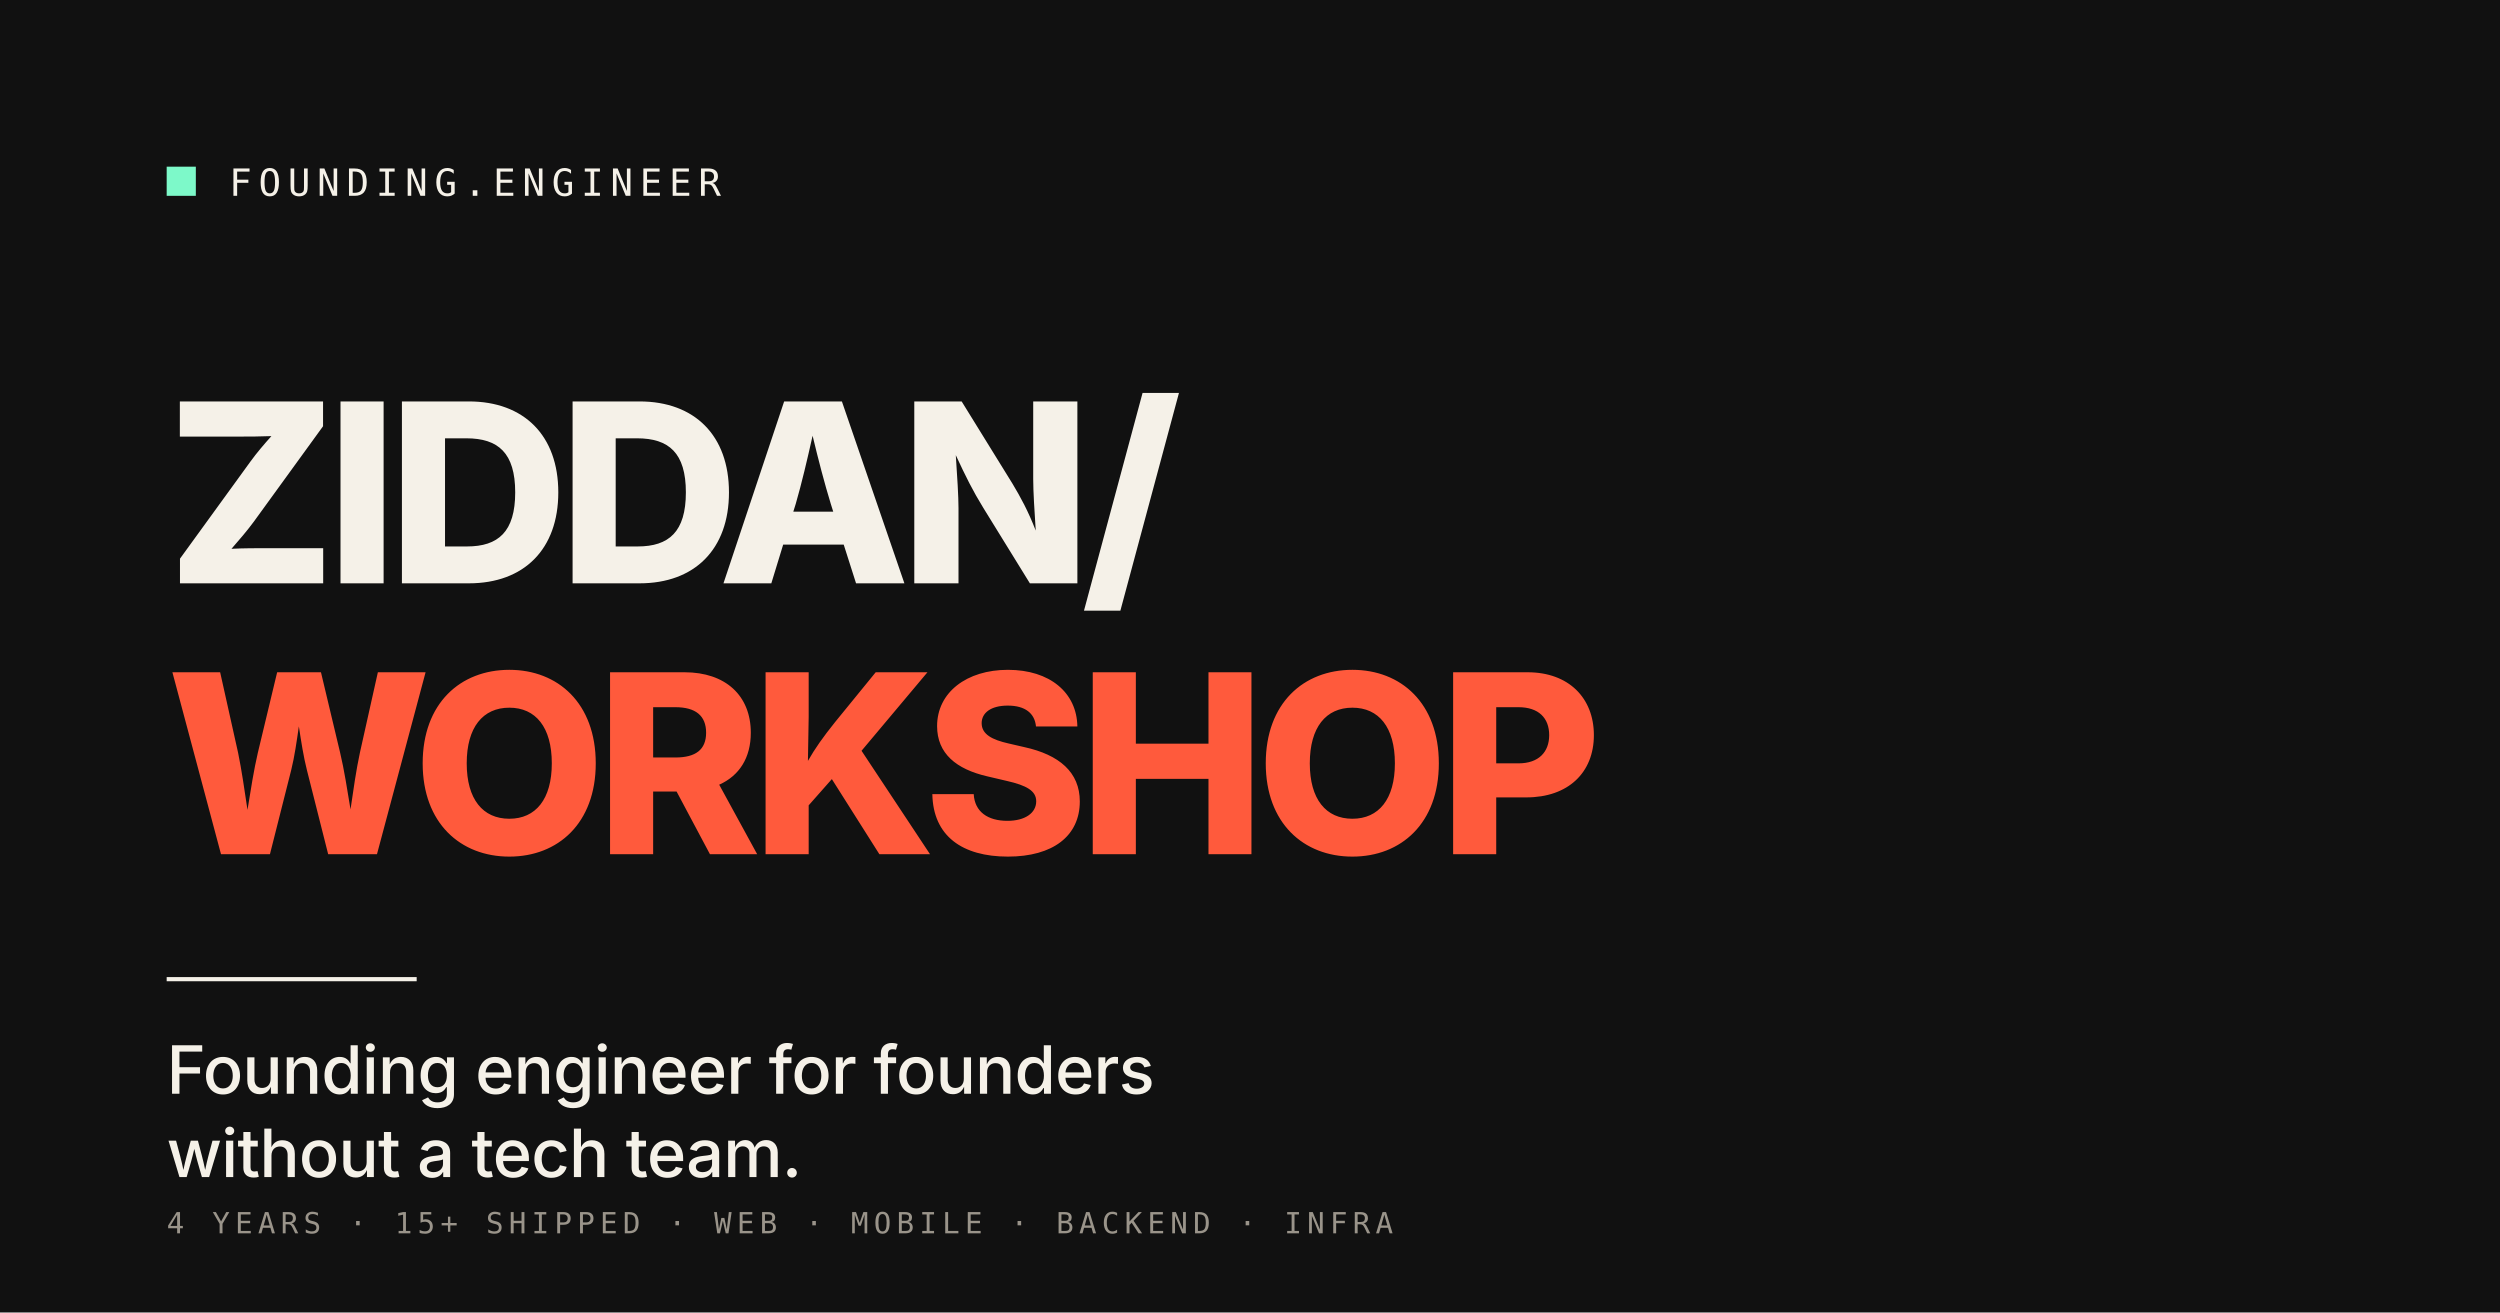
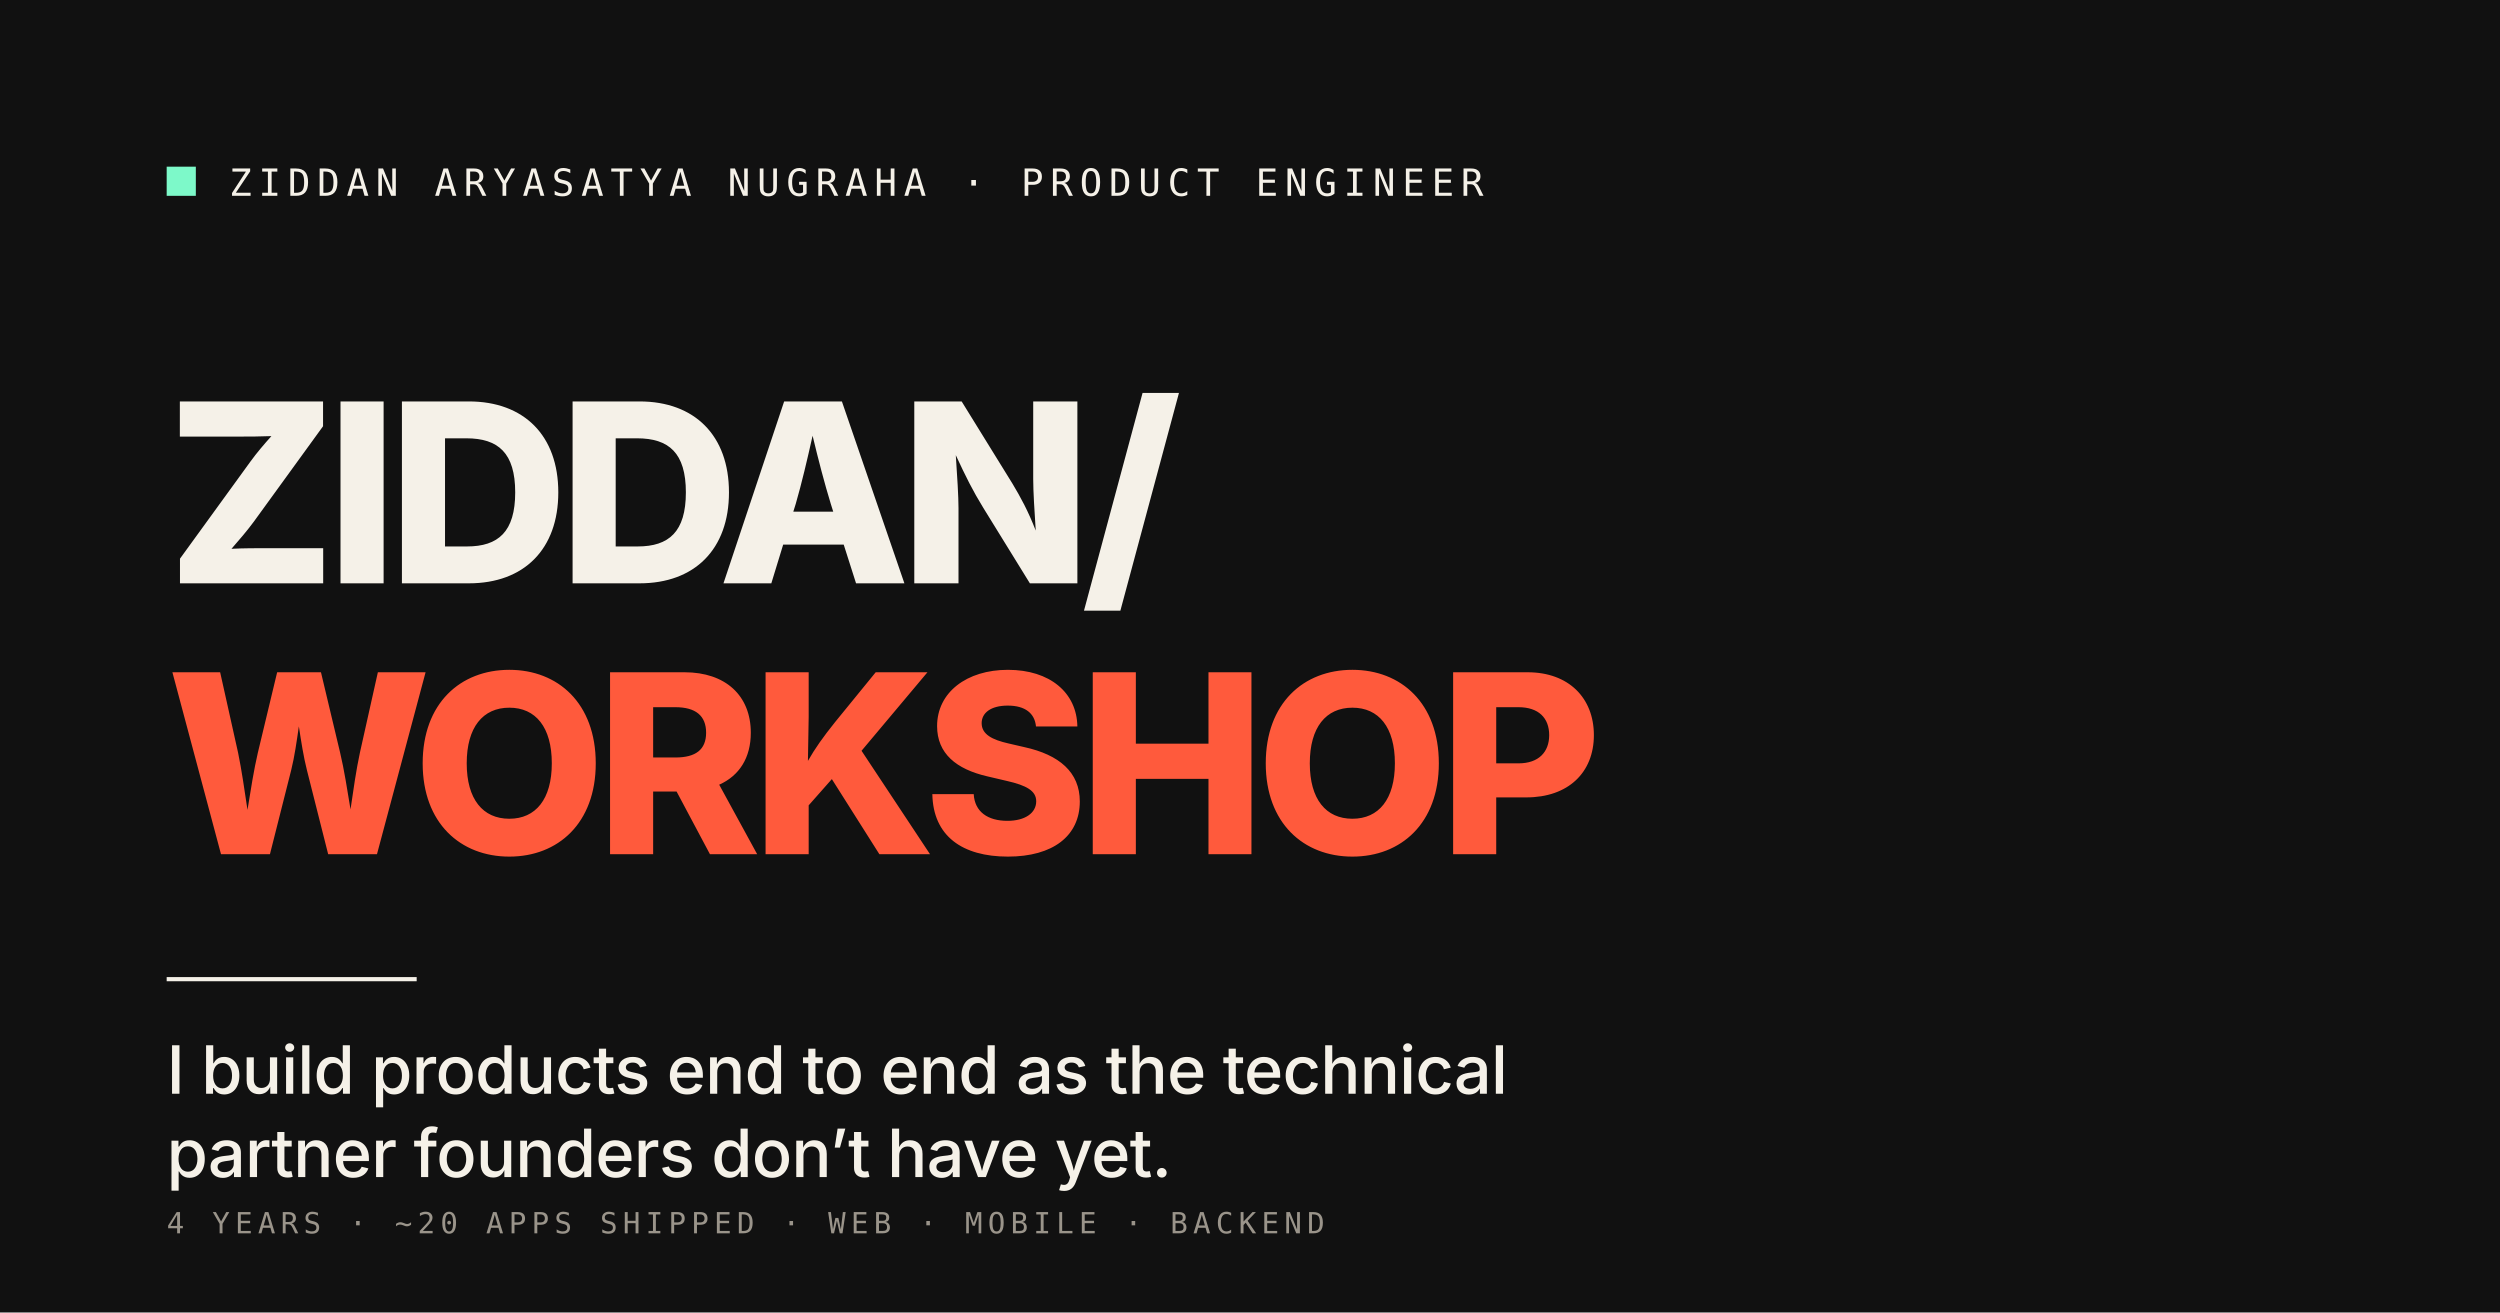
<svg xmlns="http://www.w3.org/2000/svg" viewBox="0 0 1200 630" width="1200" height="630">
  <defs>
    <style>
      .bg { fill: #111111; }
      .cream { fill: #f5f1e8; }
      .hot { fill: #ff5a3c; }
      .muted { fill: #9a948a; }
      .electric { fill: #7df9c9; }
      .wordmark {
        font-family: 'Bricolage Grotesque', 'Inter', system-ui, -apple-system, sans-serif;
        font-weight: 800;
        letter-spacing: -0.04em;
      }
      .tagline {
        font-family: 'Inter', system-ui, -apple-system, sans-serif;
        font-weight: 500;
        letter-spacing: -0.01em;
      }
      .mono {
        font-family: 'IBM Plex Mono', 'JetBrains Mono', monospace;
        letter-spacing: 0.18em;
      }
    </style>
  </defs>
  <rect class="bg" width="1200" height="630" />
  <rect x="80" y="80" width="14" height="14" class="electric" />
-   <text x="110" y="94" class="mono cream" font-size="18">FOUNDING.ENGINEER</text>
+   <text x="110" y="94" class="mono cream" font-size="18">ZIDDAN ARYASATYA NUGRAHA · PRODUCT ENGINEER</text>
  <text x="80" y="280" class="wordmark cream" font-size="120">ZIDDAN/</text>
  <text x="80" y="410" class="wordmark hot" font-size="120">WORKSHOP</text>
  <line x1="80" y1="470" x2="200" y2="470" stroke="#f5f1e8" stroke-width="2" />
-   <text x="80" y="525" class="tagline cream" font-size="32">Founding engineer for founders</text>
-   <text x="80" y="565" class="tagline cream" font-size="32">without a tech team.</text>
-   <text x="80" y="592" class="mono muted" font-size="14">4 YEARS · 15+ SHIPPED · WEB · MOBILE · BACKEND · INFRA</text>
+   <text x="80" y="525" class="tagline cream" font-size="32">I build products end to end as the technical</text>
+   <text x="80" y="565" class="tagline cream" font-size="32">partner founders don’t have yet.</text>
+   <text x="80" y="592" class="mono muted" font-size="14">4 YEARS · ~20 APPS SHIPPED · WEB · MOBILE · BACKEND</text>
</svg>
